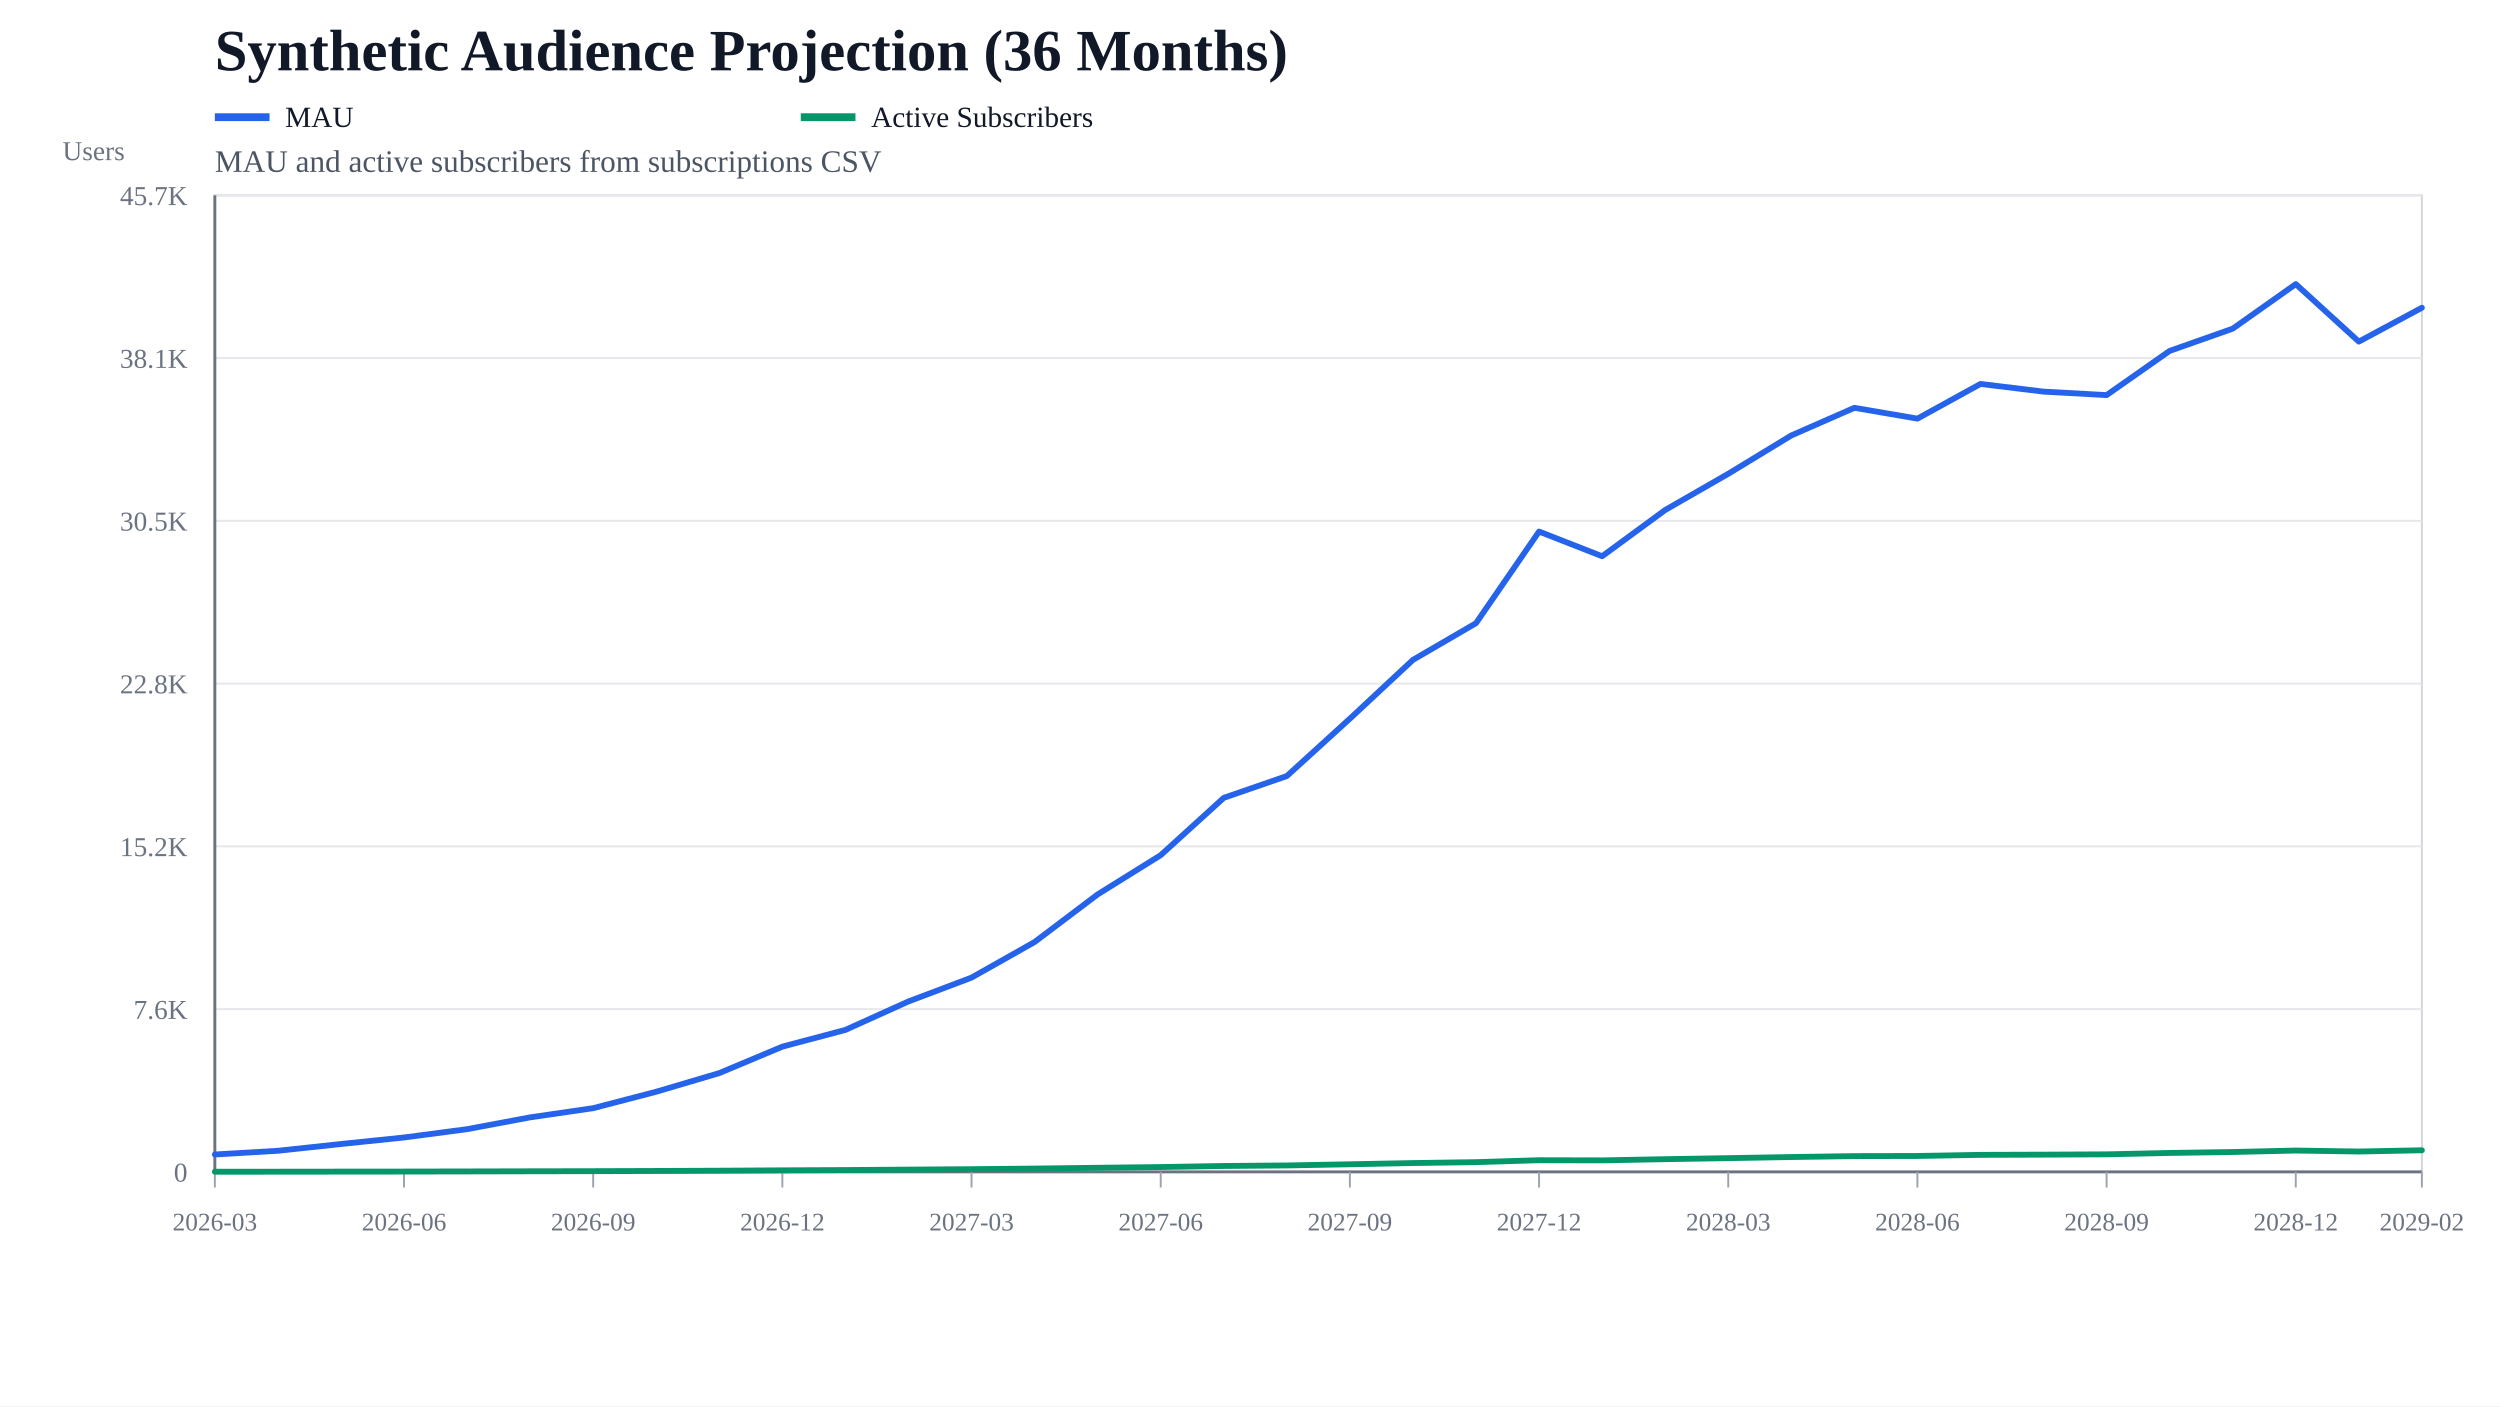
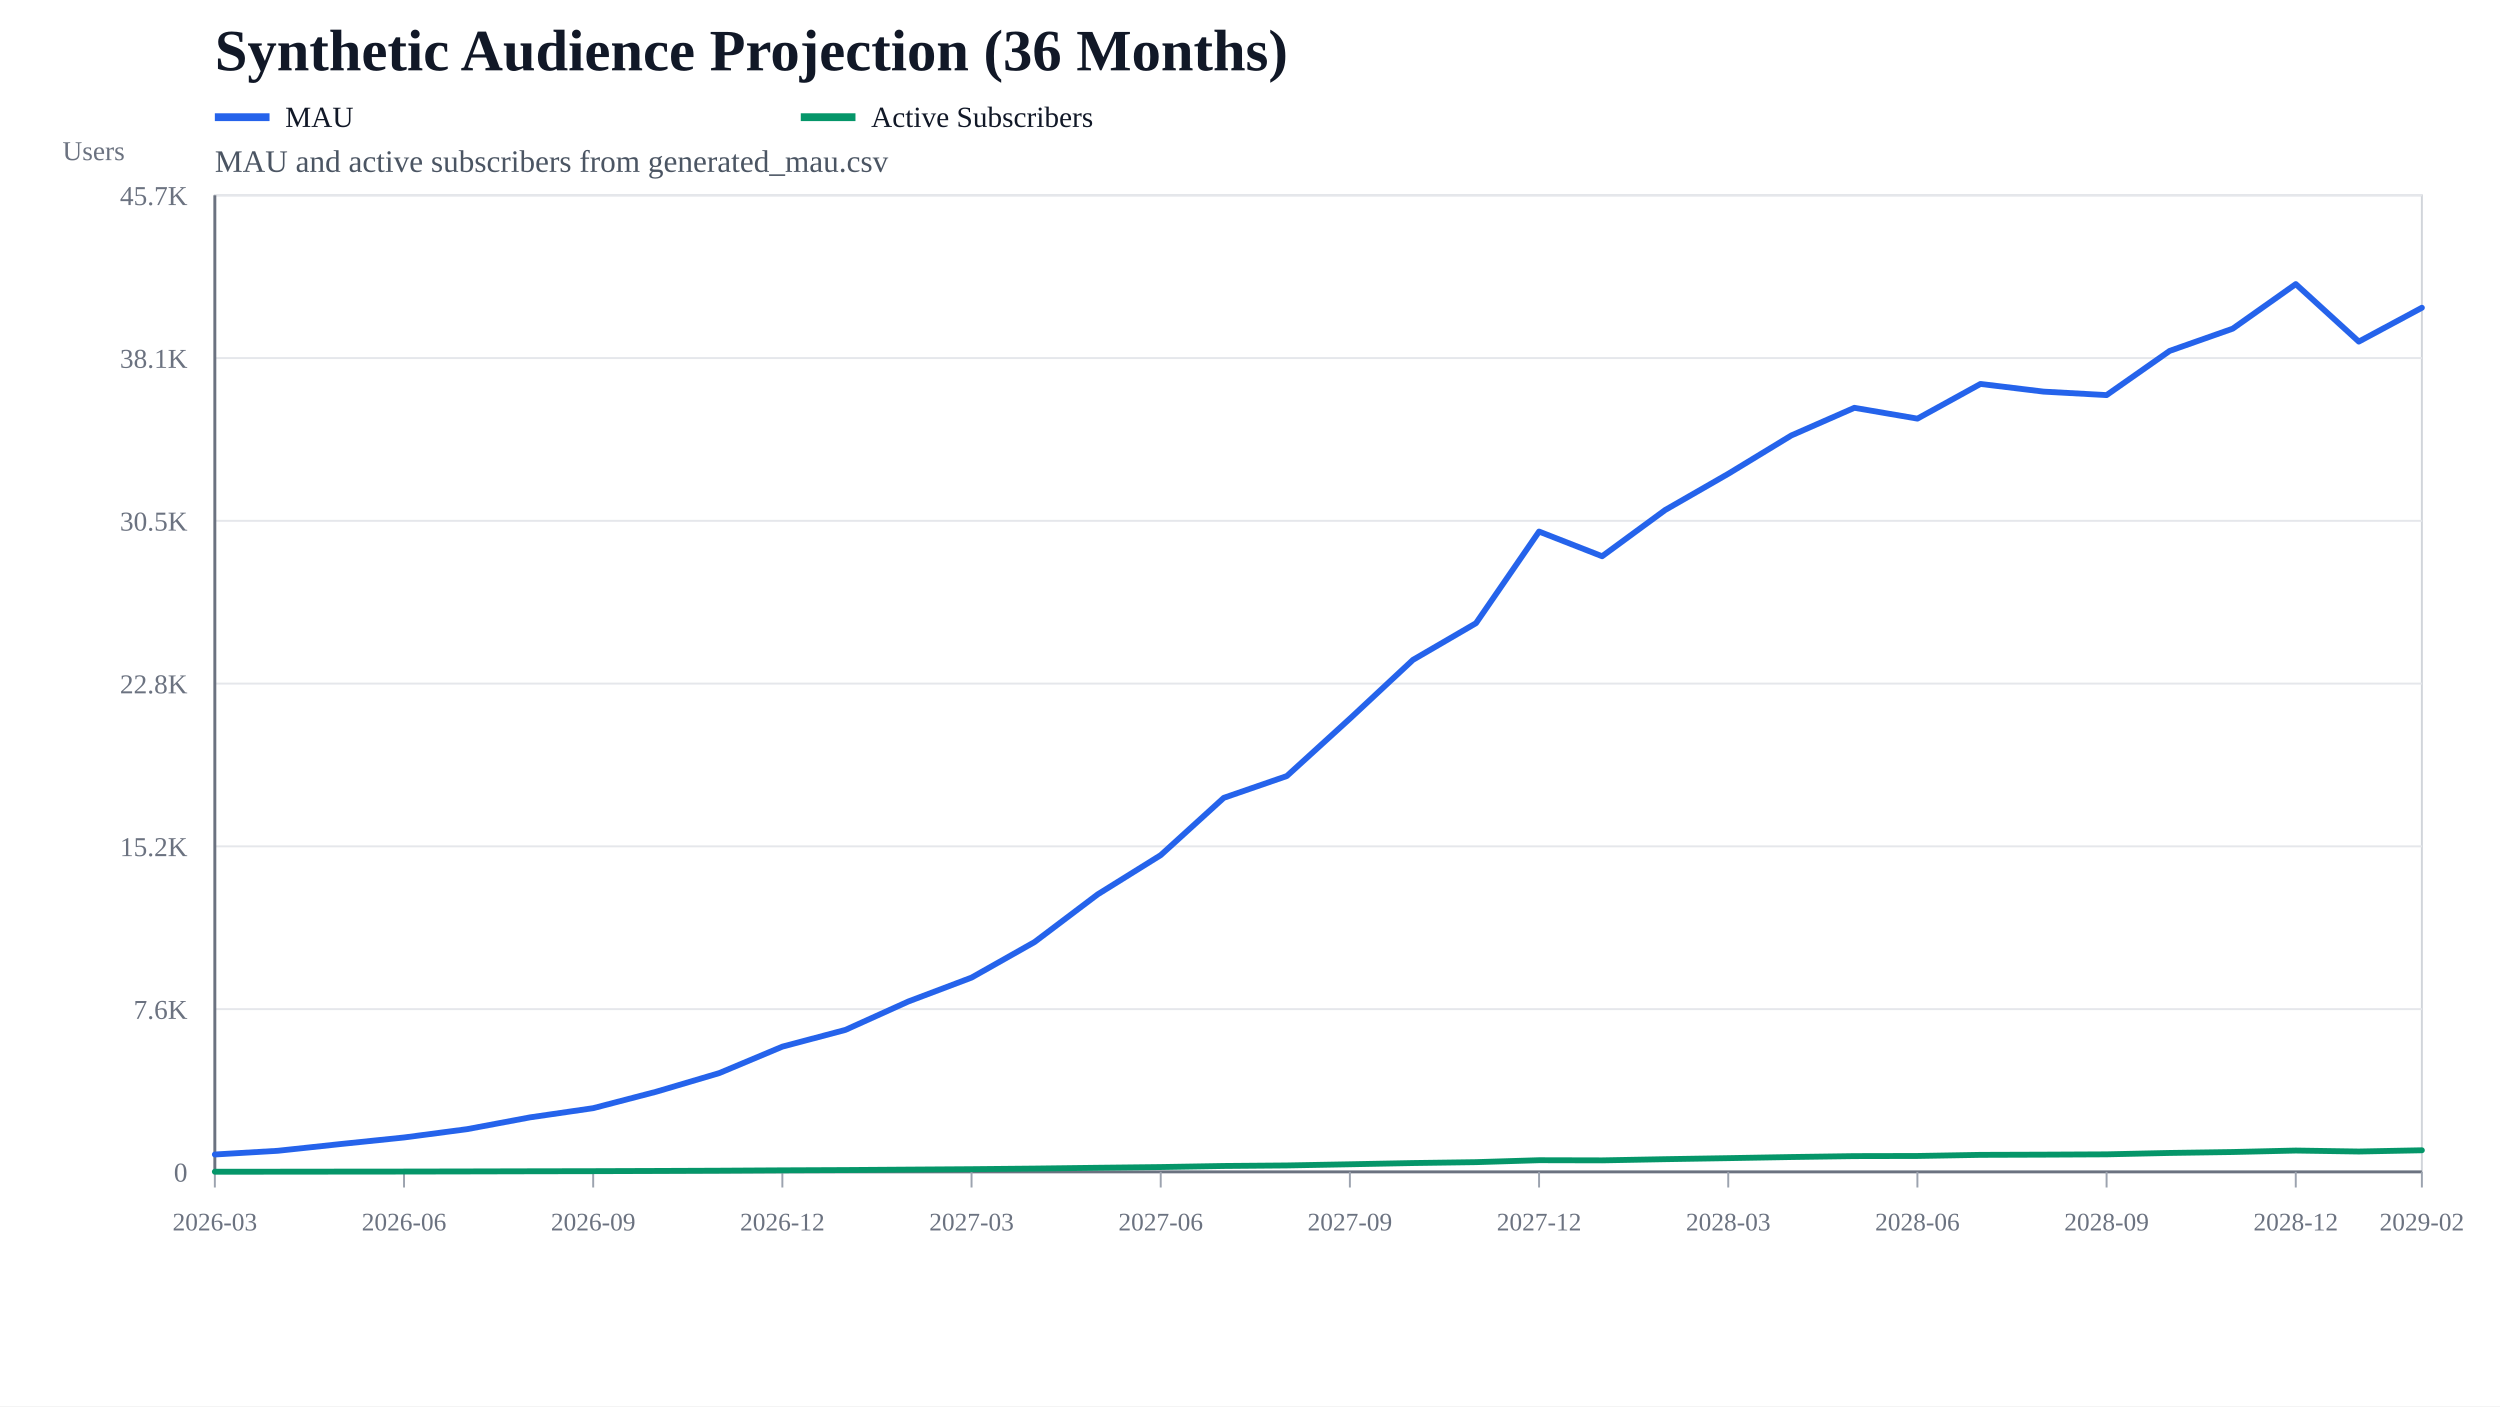
<svg xmlns="http://www.w3.org/2000/svg" width="1280" height="720" viewBox="0 0 1280 720">
  <rect width="100%" height="100%" fill="#FFFFFF" />
  <text x="110" y="36" font-size="30" font-weight="700" fill="#111827">Synthetic Audience Projection (36 Months)</text>
-   <text x="110" y="88" font-size="16" fill="#4B5563">MAU and active subscribers from subscriptions CSV</text>
+   <text x="110" y="88" font-size="16" fill="#4B5563">MAU and active subscribers from generated_mau.csv</text>
  <text x="32" y="82" font-size="14" fill="#6B7280">Users</text>
  <rect x="110.00" y="100.00" width="1130.00" height="500.00" fill="#FFFFFF" stroke="#D1D5DB" />
  <line x1="110.00" y1="600.00" x2="1240.00" y2="600.00" stroke="#E5E7EB" stroke-width="1" />
  <text x="96.00" y="605.00" text-anchor="end" font-size="14" fill="#6B7280">0</text>
  <line x1="110.00" y1="516.67" x2="1240.00" y2="516.67" stroke="#E5E7EB" stroke-width="1" />
  <text x="96.00" y="521.67" text-anchor="end" font-size="14" fill="#6B7280">7.6K</text>
  <line x1="110.00" y1="433.33" x2="1240.00" y2="433.33" stroke="#E5E7EB" stroke-width="1" />
  <text x="96.00" y="438.33" text-anchor="end" font-size="14" fill="#6B7280">15.2K</text>
  <line x1="110.00" y1="350.00" x2="1240.00" y2="350.00" stroke="#E5E7EB" stroke-width="1" />
  <text x="96.00" y="355.00" text-anchor="end" font-size="14" fill="#6B7280">22.8K</text>
  <line x1="110.00" y1="266.67" x2="1240.00" y2="266.67" stroke="#E5E7EB" stroke-width="1" />
  <text x="96.00" y="271.67" text-anchor="end" font-size="14" fill="#6B7280">30.5K</text>
  <line x1="110.00" y1="183.33" x2="1240.00" y2="183.33" stroke="#E5E7EB" stroke-width="1" />
  <text x="96.00" y="188.33" text-anchor="end" font-size="14" fill="#6B7280">38.1K</text>
  <line x1="110.00" y1="100.00" x2="1240.00" y2="100.00" stroke="#E5E7EB" stroke-width="1" />
  <text x="96.00" y="105.00" text-anchor="end" font-size="14" fill="#6B7280">45.7K</text>
  <line x1="110.00" y1="600.00" x2="1240.00" y2="600.00" stroke="#6B7280" stroke-width="1.5" />
  <line x1="110.00" y1="100.00" x2="110.00" y2="600.00" stroke="#6B7280" stroke-width="1.5" />
  <line x1="110.00" y1="600.00" x2="110.00" y2="608.00" stroke="#9CA3AF" stroke-width="1" />
  <text x="110.00" y="630.00" text-anchor="middle" font-size="13" fill="#6B7280">2026-03</text>
  <line x1="206.86" y1="600.00" x2="206.86" y2="608.00" stroke="#9CA3AF" stroke-width="1" />
  <text x="206.86" y="630.00" text-anchor="middle" font-size="13" fill="#6B7280">2026-06</text>
  <line x1="303.71" y1="600.00" x2="303.71" y2="608.00" stroke="#9CA3AF" stroke-width="1" />
  <text x="303.71" y="630.00" text-anchor="middle" font-size="13" fill="#6B7280">2026-09</text>
  <line x1="400.57" y1="600.00" x2="400.57" y2="608.00" stroke="#9CA3AF" stroke-width="1" />
  <text x="400.57" y="630.00" text-anchor="middle" font-size="13" fill="#6B7280">2026-12</text>
  <line x1="497.43" y1="600.00" x2="497.43" y2="608.00" stroke="#9CA3AF" stroke-width="1" />
  <text x="497.43" y="630.00" text-anchor="middle" font-size="13" fill="#6B7280">2027-03</text>
  <line x1="594.29" y1="600.00" x2="594.29" y2="608.00" stroke="#9CA3AF" stroke-width="1" />
  <text x="594.29" y="630.00" text-anchor="middle" font-size="13" fill="#6B7280">2027-06</text>
  <line x1="691.14" y1="600.00" x2="691.14" y2="608.00" stroke="#9CA3AF" stroke-width="1" />
  <text x="691.14" y="630.00" text-anchor="middle" font-size="13" fill="#6B7280">2027-09</text>
  <line x1="788.00" y1="600.00" x2="788.00" y2="608.00" stroke="#9CA3AF" stroke-width="1" />
  <text x="788.00" y="630.00" text-anchor="middle" font-size="13" fill="#6B7280">2027-12</text>
  <line x1="884.86" y1="600.00" x2="884.86" y2="608.00" stroke="#9CA3AF" stroke-width="1" />
  <text x="884.86" y="630.00" text-anchor="middle" font-size="13" fill="#6B7280">2028-03</text>
  <line x1="981.71" y1="600.00" x2="981.71" y2="608.00" stroke="#9CA3AF" stroke-width="1" />
  <text x="981.71" y="630.00" text-anchor="middle" font-size="13" fill="#6B7280">2028-06</text>
  <line x1="1078.57" y1="600.00" x2="1078.57" y2="608.00" stroke="#9CA3AF" stroke-width="1" />
  <text x="1078.57" y="630.00" text-anchor="middle" font-size="13" fill="#6B7280">2028-09</text>
  <line x1="1175.43" y1="600.00" x2="1175.43" y2="608.00" stroke="#9CA3AF" stroke-width="1" />
  <text x="1175.43" y="630.00" text-anchor="middle" font-size="13" fill="#6B7280">2028-12</text>
  <line x1="1240.00" y1="600.00" x2="1240.00" y2="608.00" stroke="#9CA3AF" stroke-width="1" />
  <text x="1240.00" y="630.00" text-anchor="middle" font-size="13" fill="#6B7280">2029-02</text>
  <path d="M 110.00 591.10 L 142.29 589.20 L 174.57 585.73 L 206.86 582.39 L 239.14 578.13 L 271.43 572.08 L 303.71 567.38 L 336.00 558.96 L 368.29 549.41 L 400.57 535.88 L 432.86 527.30 L 465.14 512.73 L 497.43 500.53 L 529.71 482.31 L 562.00 457.93 L 594.29 437.83 L 626.57 408.49 L 658.86 397.33 L 691.14 367.95 L 723.43 337.85 L 755.71 319.07 L 788.00 272.16 L 820.29 284.80 L 852.57 261.12 L 884.86 242.58 L 917.14 222.96 L 949.43 208.80 L 981.71 214.34 L 1014.00 196.58 L 1046.29 200.51 L 1078.57 202.29 L 1110.86 179.66 L 1143.14 168.28 L 1175.43 145.45 L 1207.71 174.90 L 1240.00 157.57" fill="none" stroke="#2563EB" stroke-width="3" stroke-linecap="round" stroke-linejoin="round" />
  <path d="M 110.00 599.92 L 142.29 599.91 L 174.57 599.87 L 206.86 599.84 L 239.14 599.78 L 271.43 599.70 L 303.71 599.64 L 336.00 599.53 L 368.29 599.40 L 400.57 599.21 L 432.86 599.07 L 465.14 598.84 L 497.43 598.62 L 529.71 598.31 L 562.00 597.90 L 594.29 597.53 L 626.57 596.98 L 658.86 596.71 L 691.14 596.11 L 723.43 595.48 L 755.71 595.02 L 788.00 594.03 L 820.29 594.11 L 852.57 593.50 L 884.86 592.97 L 917.14 592.40 L 949.43 591.93 L 981.71 591.86 L 1014.00 591.29 L 1046.29 591.18 L 1078.57 591.02 L 1110.86 590.31 L 1143.14 589.83 L 1175.43 589.08 L 1207.71 589.58 L 1240.00 588.94" fill="none" stroke="#059669" stroke-width="3" stroke-linecap="round" stroke-linejoin="round" />
  <line x1="110.00" y1="60.00" x2="138.00" y2="60.00" stroke="#2563EB" stroke-width="4" />
  <text x="146.00" y="65.00" font-size="15" fill="#111827">MAU</text>
  <line x1="410.00" y1="60.00" x2="438.00" y2="60.00" stroke="#059669" stroke-width="4" />
  <text x="446.00" y="65.00" font-size="15" fill="#111827">Active Subscribers</text>
</svg>
